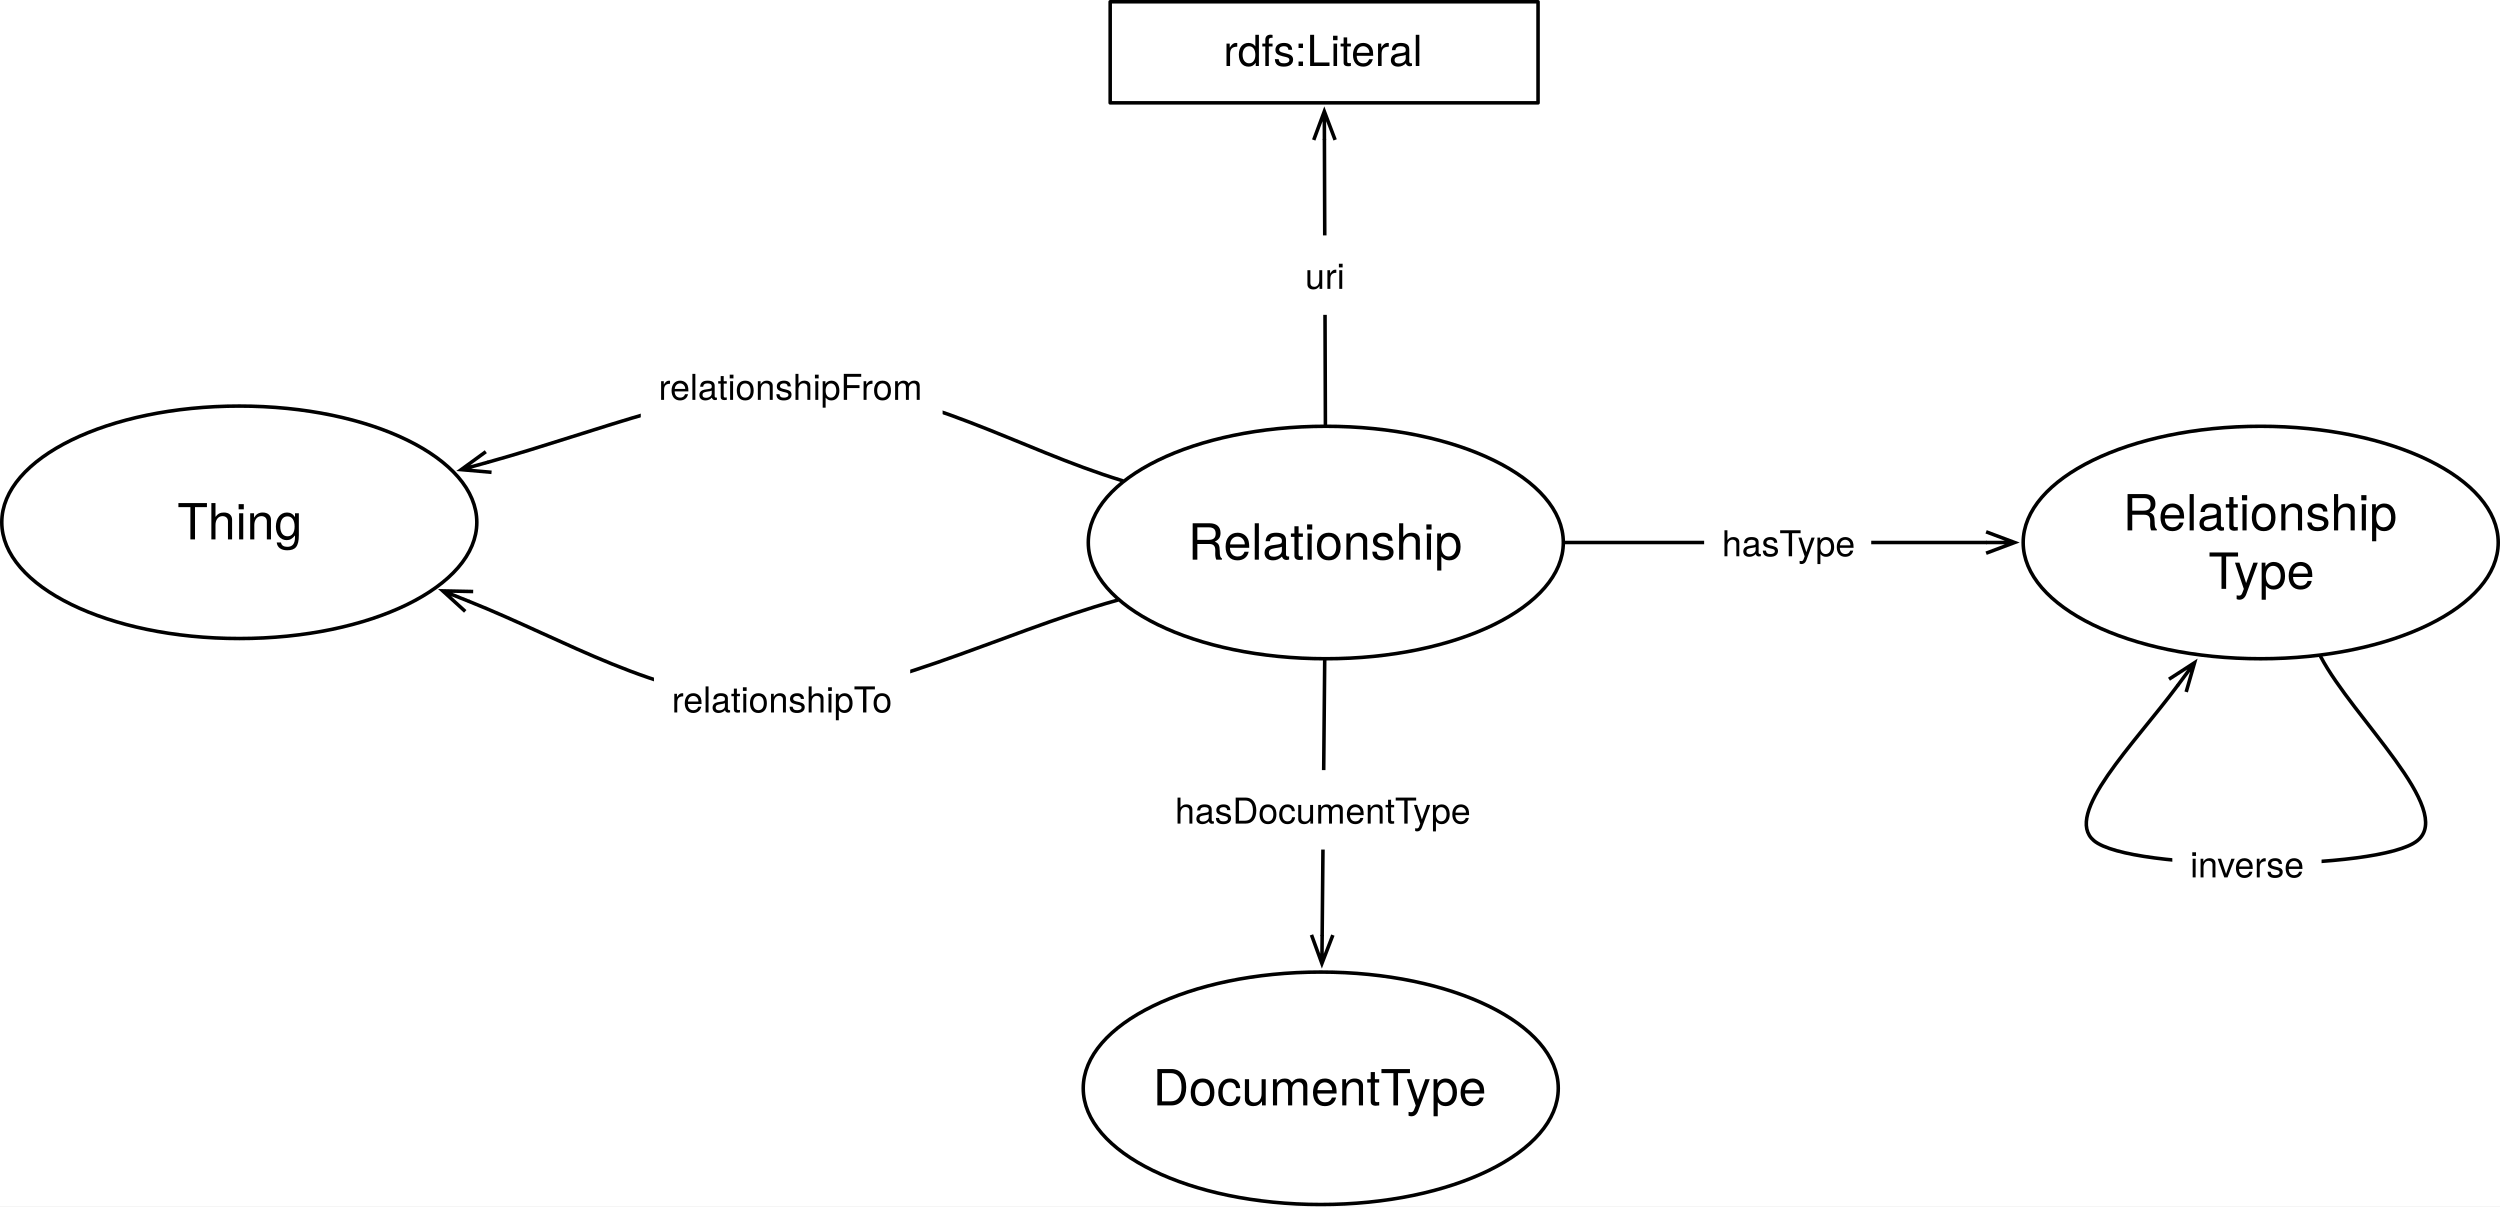
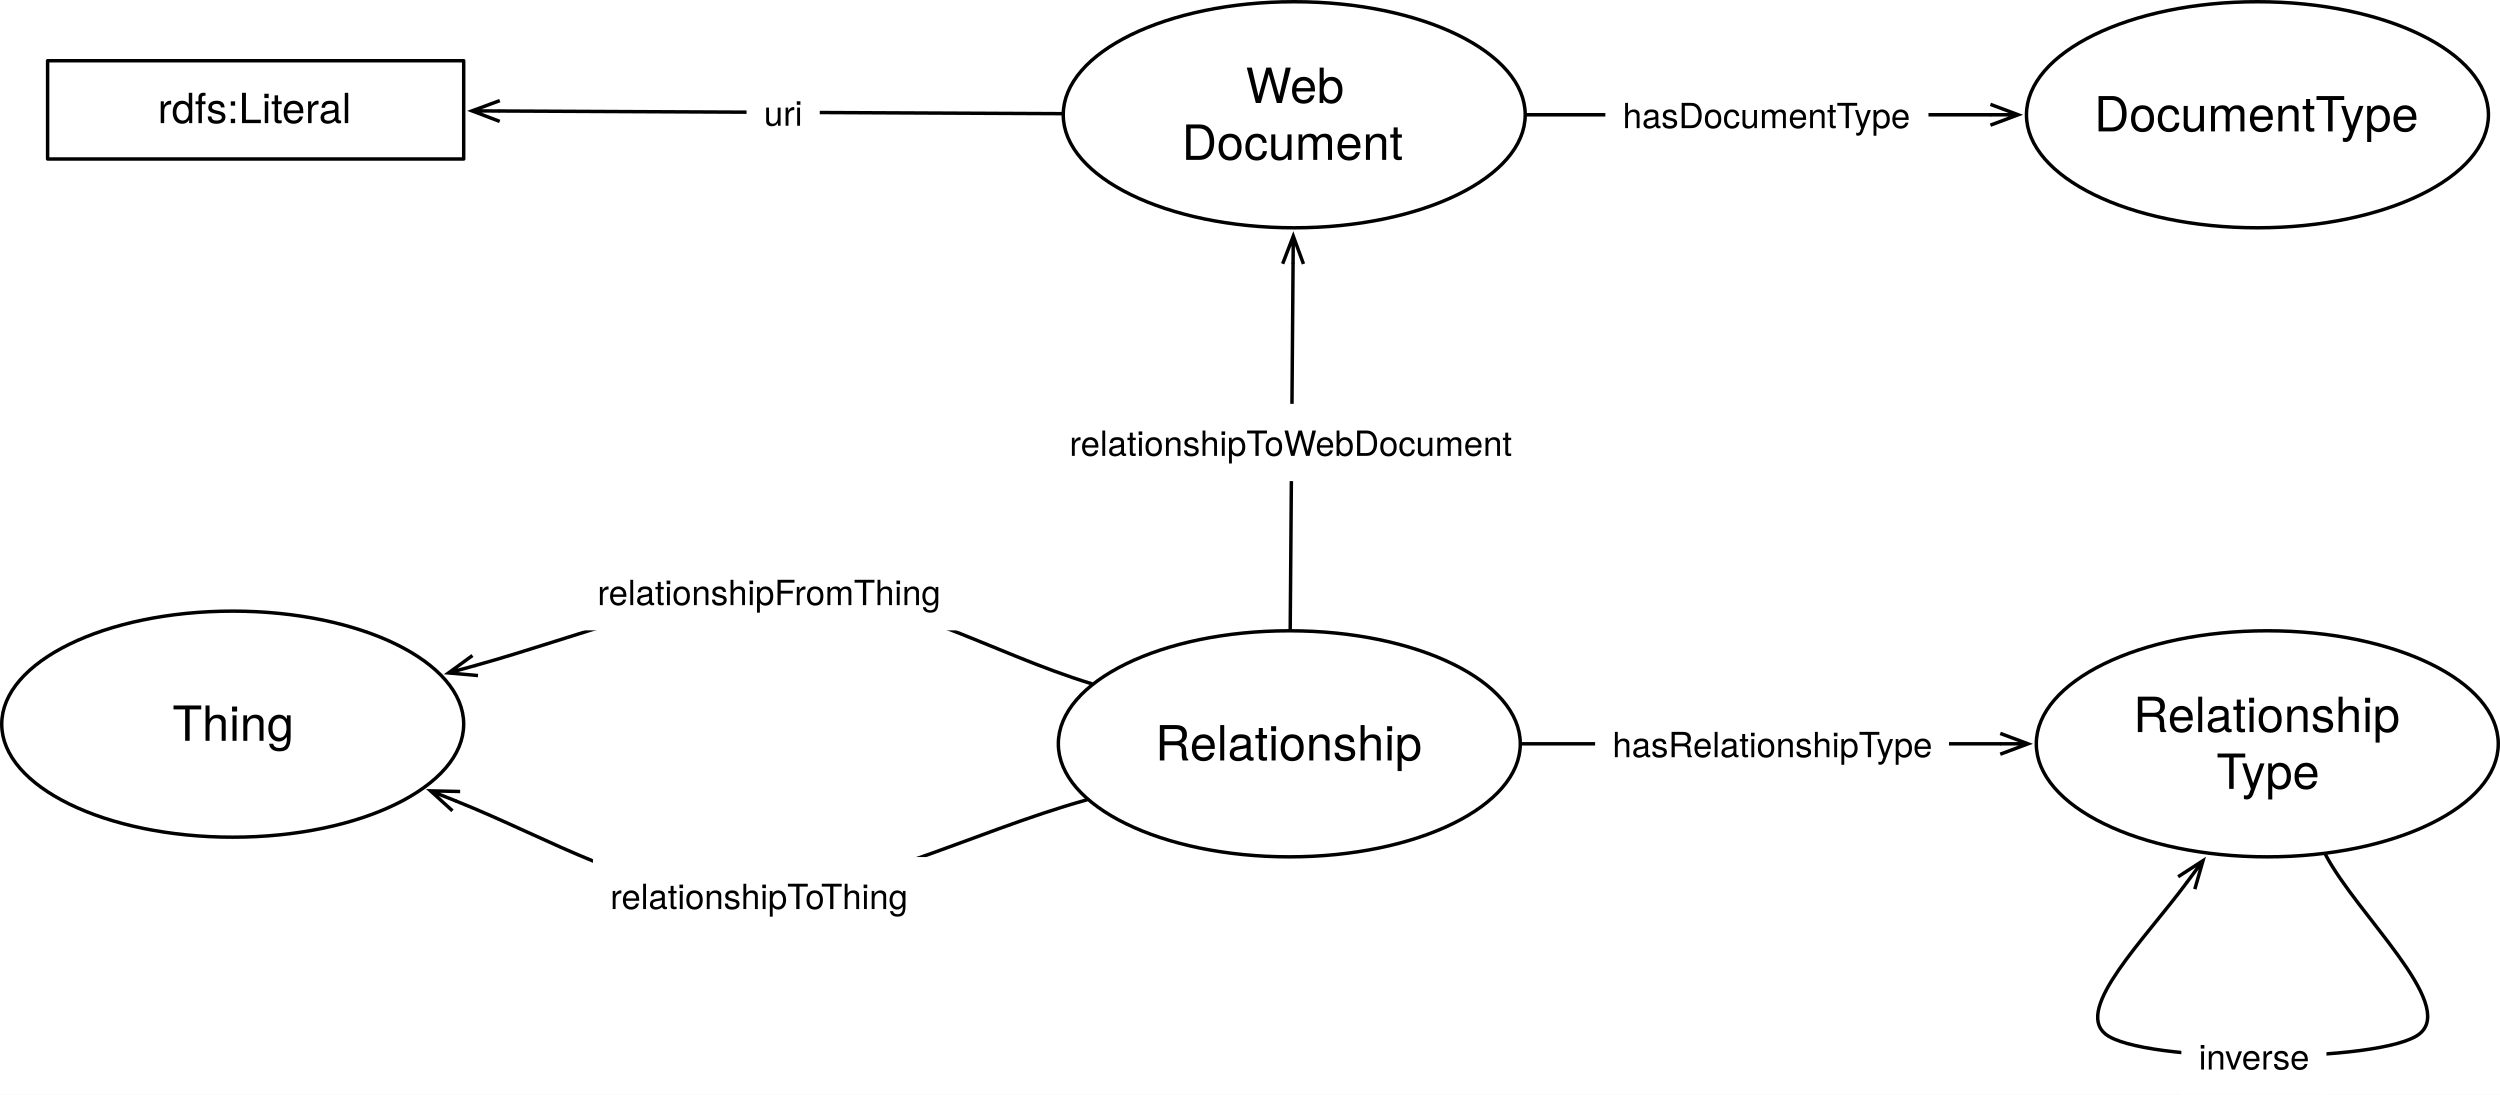
- <svg xmlns="http://www.w3.org/2000/svg" version="1.1" viewBox="1141.862 413.358 701.158 338.323" width="701.158" height="338.323">
+ <svg xmlns="http://www.w3.org/2000/svg" version="1.1" viewBox="1141.862 350.996 721 315.727" width="721" height="315.727">
  <defs>
    <marker orient="auto" overflow="visible" markerUnits="strokeWidth" id="StickArrow_Marker" stroke-linejoin="miter" stroke-miterlimit="10" viewBox="-1 -4 10 8" markerWidth="10" markerHeight="8" color="black">
      <g>
        <path d="M 8 0 L 0 0 M 0 -3 L 8 0 L 0 3" fill="none" stroke="currentColor" stroke-width="1" />
      </g>
    </marker>
  </defs>
-   <g id="Canvas_1" stroke-opacity="1" fill="none" stroke-dasharray="none" fill-opacity="1" stroke="none">
-     <rect fill="white" x="1141.862" y="413.358" width="701.158" height="338.323" />
+   <g id="Canvas_1" stroke-opacity="1" fill-opacity="1" stroke-dasharray="none" fill="none" stroke="none">
+     <rect fill="white" x="1141.862" y="350.996" width="721" height="315.727" />
    <g id="Canvas_1_Layer_1">
      <g id="Graphic_544">
        <ellipse cx="1513.701" cy="565.512" rx="66.614" ry="32.598" fill="white" />
        <ellipse cx="1513.701" cy="565.512" rx="66.614" ry="32.598" stroke="black" stroke-linecap="round" stroke-linejoin="round" stroke-width="1" />
        <text transform="translate(1465.409 557.3158)" fill="black">
          <tspan font-family="Helvetica Neue" font-size="14" fill="black" x="9.658" y="13">Relationship</tspan>
        </text>
      </g>
      <g id="Graphic_545">
        <ellipse cx="1208.976" cy="559.842" rx="66.614" ry="32.598" fill="white" />
        <ellipse cx="1208.976" cy="559.842" rx="66.614" ry="32.598" stroke="black" stroke-linecap="round" stroke-linejoin="round" stroke-width="1" />
        <text transform="translate(1160.685 551.6465)" fill="black">
          <tspan font-family="Helvetica Neue" font-size="14" fill="black" x="30.917" y="13">Thing</tspan>
        </text>
      </g>
      <g id="Line_548">
        <path d="M 1456.621 548.164 C 1427.461 539.302 1400.344 522.032 1369.134 521.575 C 1340.904 521.161 1309.31 534.501 1278.92 542.934" marker-end="url(#StickArrow_Marker)" stroke="black" stroke-linecap="round" stroke-linejoin="round" stroke-width="1" />
      </g>
      <g id="Graphic_547">
-         <rect x="1321.577" y="510.51" width="84.65" height="22.28" fill="white" />
-         <text transform="translate(1326.577 515.5096)" fill="black">
-           <tspan font-family="Helvetica Neue" font-size="10" fill="black" x="731859e-18" y="10">relationshipFrom</tspan>
+         <rect x="1309.167" y="510.51" width="109.47" height="22.28" fill="white" />
+         <text transform="translate(1314.167 515.5096)" fill="black">
+           <tspan font-family="Helvetica Neue" font-size="10" fill="black" x="5897505e-19" y="10">relationshipFromThing</tspan>
        </text>
      </g>
      <g id="Line_556">
        <path d="M 1455.222 581.698 C 1421.805 590.947 1386.799 609.965 1354.961 609.449 C 1326.394 608.986 1300.362 592.795 1273.457 582.046" marker-end="url(#StickArrow_Marker)" stroke="black" stroke-linecap="round" stroke-linejoin="round" stroke-width="1" />
      </g>
      <g id="Graphic_555">
-         <rect x="1325.276" y="598.17" width="71.86" height="22.28" fill="white" />
-         <text transform="translate(1330.276 603.1701)" fill="black">
-           <tspan font-family="Helvetica Neue" font-size="10" fill="black" x="2877698e-19" y="10">relationshipTo</tspan>
+         <rect x="1312.866" y="598.17" width="96.68" height="22.28" fill="white" />
+         <text transform="translate(1317.866 603.1701)" fill="black">
+           <tspan font-family="Helvetica Neue" font-size="10" fill="black" x="14921397e-20" y="10">relationshipToThing</tspan>
        </text>
      </g>
      <g id="Graphic_557">
-         <ellipse cx="1775.906" cy="565.512" rx="66.614" ry="32.598" fill="white" />
-         <ellipse cx="1775.906" cy="565.512" rx="66.614" ry="32.598" stroke="black" stroke-linecap="round" stroke-linejoin="round" stroke-width="1" />
-         <text transform="translate(1727.614 549.1198)" fill="black">
+         <ellipse cx="1795.748" cy="565.512" rx="66.614" ry="32.598" fill="white" />
+         <ellipse cx="1795.748" cy="565.512" rx="66.614" ry="32.598" stroke="black" stroke-linecap="round" stroke-linejoin="round" stroke-width="1" />
+         <text transform="translate(1747.457 549.1198)" fill="black">
          <tspan font-family="Helvetica Neue" font-size="14" fill="black" x="9.658" y="13">Relationship</tspan>
          <tspan font-family="Helvetica Neue" font-size="14" fill="black" x="33.64" y="29.392">Type</tspan>
        </text>
      </g>
      <g id="Line_559">
-         <line x1="1580.815" y1="565.512" x2="1698.891" y2="565.512" marker-end="url(#StickArrow_Marker)" stroke="black" stroke-linecap="round" stroke-linejoin="round" stroke-width="1" />
+         <line x1="1580.815" y1="565.512" x2="1718.734" y2="565.512" marker-end="url(#StickArrow_Marker)" stroke="black" stroke-linecap="round" stroke-linejoin="round" stroke-width="1" />
      </g>
      <g id="Graphic_558">
-         <rect x="1619.81" y="554.372" width="46.86" height="22.28" fill="white" />
-         <text transform="translate(1624.81 559.3718)" fill="black">
-           <tspan font-family="Helvetica Neue" font-size="10" fill="black" x="29132252e-20" y="10">hasType</tspan>
+         <rect x="1601.894" y="554.372" width="102.05" height="22.28" fill="white" />
+         <text transform="translate(1606.894 559.3718)" fill="black">
+           <tspan font-family="Helvetica Neue" font-size="10" fill="black" x="0" y="10">hasRelationshipType</tspan>
        </text>
      </g>
      <g id="Line_561">
-         <path d="M 1792.729 597.531 C 1801.766 614.73 1830.441 640.534 1819.842 649.134 C 1809.244 657.734 1739.428 657.756 1729.134 649.134 C 1720.382 641.803 1740.457 622.004 1752.596 605.639" marker-end="url(#StickArrow_Marker)" stroke="black" stroke-linecap="round" stroke-linejoin="round" stroke-width="1" />
+         <path d="M 1812.572 597.531 C 1821.609 614.73 1850.283 640.534 1839.685 649.134 C 1829.087 657.734 1759.27 657.756 1748.976 649.134 C 1740.224 641.803 1760.3 622.004 1772.439 605.639" marker-end="url(#StickArrow_Marker)" stroke="black" stroke-linecap="round" stroke-linejoin="round" stroke-width="1" />
      </g>
      <g id="Graphic_560">
-         <rect x="1751.122" y="644.443" width="41.85" height="22.28" fill="white" />
-         <text transform="translate(1756.122 649.4427)" fill="black">
+         <rect x="1770.964" y="644.443" width="41.85" height="22.28" fill="white" />
+         <text transform="translate(1775.964 649.4427)" fill="black">
          <tspan font-family="Helvetica Neue" font-size="10" fill="black" x="0" y="10">inverse</tspan>
        </text>
      </g>
      <g id="Graphic_566">
-         <rect x="1453.228" y="413.858" width="120" height="28.346" fill="white" />
-         <rect x="1453.228" y="413.858" width="120" height="28.346" stroke="black" stroke-linecap="round" stroke-linejoin="round" stroke-width="1" />
-         <text transform="translate(1458.228 420.8635)" fill="black">
+         <rect x="1155.591" y="368.504" width="120" height="28.346" fill="white" />
+         <rect x="1155.591" y="368.504" width="120" height="28.346" stroke="black" stroke-linecap="round" stroke-linejoin="round" stroke-width="1" />
+         <text transform="translate(1160.591 375.5092)" fill="black">
          <tspan font-family="Helvetica Neue" font-size="12" fill="black" x="26.776" y="11">rdfs:Literal</tspan>
        </text>
      </g>
      <g id="Line_565">
-         <line x1="1513.587" y1="532.413" x2="1513.313" y2="452.605" marker-end="url(#StickArrow_Marker)" stroke="black" stroke-linecap="round" stroke-linejoin="round" stroke-width="1" />
+         <line x1="1513.959" y1="532.414" x2="1514.782" y2="427.092" marker-end="url(#StickArrow_Marker)" stroke="black" stroke-linecap="round" stroke-linejoin="round" stroke-width="1" />
      </g>
      <g id="Graphic_564">
-         <rect x="1502.888" y="479.38" width="21.11" height="22.28" fill="white" />
-         <text transform="translate(1507.888 484.3803)" fill="black">
-           <tspan font-family="Helvetica Neue" font-size="10" fill="black" x="29043434e-20" y="10">uri</tspan>
+         <rect x="1445.295" y="467.466" width="138.17" height="22.28" fill="white" />
+         <text transform="translate(1450.295 472.4665)" fill="black">
+           <tspan font-family="Helvetica Neue" font-size="10" fill="black" x="0" y="10">relationshipToWebDocument</tspan>
        </text>
      </g>
      <g id="Graphic_570">
-         <ellipse cx="1512.284" cy="718.583" rx="66.614" ry="32.598" fill="white" />
-         <ellipse cx="1512.284" cy="718.583" rx="66.614" ry="32.598" stroke="black" stroke-linecap="round" stroke-linejoin="round" stroke-width="1" />
-         <text transform="translate(1463.992 710.3867)" fill="black">
+         <ellipse cx="1792.913" cy="384.094" rx="66.614" ry="32.598" fill="white" />
+         <ellipse cx="1792.913" cy="384.094" rx="66.614" ry="32.598" stroke="black" stroke-linecap="round" stroke-linejoin="round" stroke-width="1" />
+         <text transform="translate(1744.622 375.8985)" fill="black">
          <tspan font-family="Helvetica Neue" font-size="14" fill="black" x="1.216" y="13">DocumentType</tspan>
        </text>
      </g>
      <g id="Line_572">
-         <line x1="1513.394" y1="598.61" x2="1512.682" y2="675.585" marker-end="url(#StickArrow_Marker)" stroke="black" stroke-linecap="round" stroke-linejoin="round" stroke-width="1" />
+         <line x1="1582.232" y1="384.094" x2="1715.899" y2="384.094" marker-end="url(#StickArrow_Marker)" stroke="black" stroke-linecap="round" stroke-linejoin="round" stroke-width="1" />
      </g>
      <g id="Graphic_571">
-         <rect x="1466.417" y="629.347" width="93.18" height="22.28" fill="white" />
-         <text transform="translate(1471.417 634.3472)" fill="black">
+         <rect x="1604.848" y="372.954" width="93.18" height="22.28" fill="white" />
+         <text transform="translate(1609.848 377.9545)" fill="black">
          <tspan font-family="Helvetica Neue" font-size="10" fill="black" x="13500312e-20" y="10">hasDocumentType</tspan>
+         </text>
+       </g>
+       <g id="Graphic_573">
+         <ellipse cx="1515.118" cy="384.094" rx="66.614" ry="32.598" fill="white" />
+         <ellipse cx="1515.118" cy="384.094" rx="66.614" ry="32.598" stroke="black" stroke-linecap="round" stroke-linejoin="round" stroke-width="1" />
+         <text transform="translate(1466.827 367.7025)" fill="black">
+           <tspan font-family="Helvetica Neue" font-size="14" fill="black" x="34.298" y="13">Web</tspan>
+           <tspan font-family="Helvetica Neue" font-size="14" fill="black" x="15.867" y="29.392">Document</tspan>
+         </text>
+       </g>
+       <g id="Line_577">
+         <line x1="1448.007" y1="383.777" x2="1285.99" y2="383.01" marker-end="url(#StickArrow_Marker)" stroke="black" stroke-linecap="round" stroke-linejoin="round" stroke-width="1" />
+       </g>
+       <g id="Graphic_576">
+         <rect x="1357.169" y="372.257" width="21.11" height="22.28" fill="white" />
+         <text transform="translate(1362.169 377.257)" fill="black">
+           <tspan font-family="Helvetica Neue" font-size="10" fill="black" x="29043434e-20" y="10">uri</tspan>
        </text>
      </g>
    </g>
  </g>
</svg>
